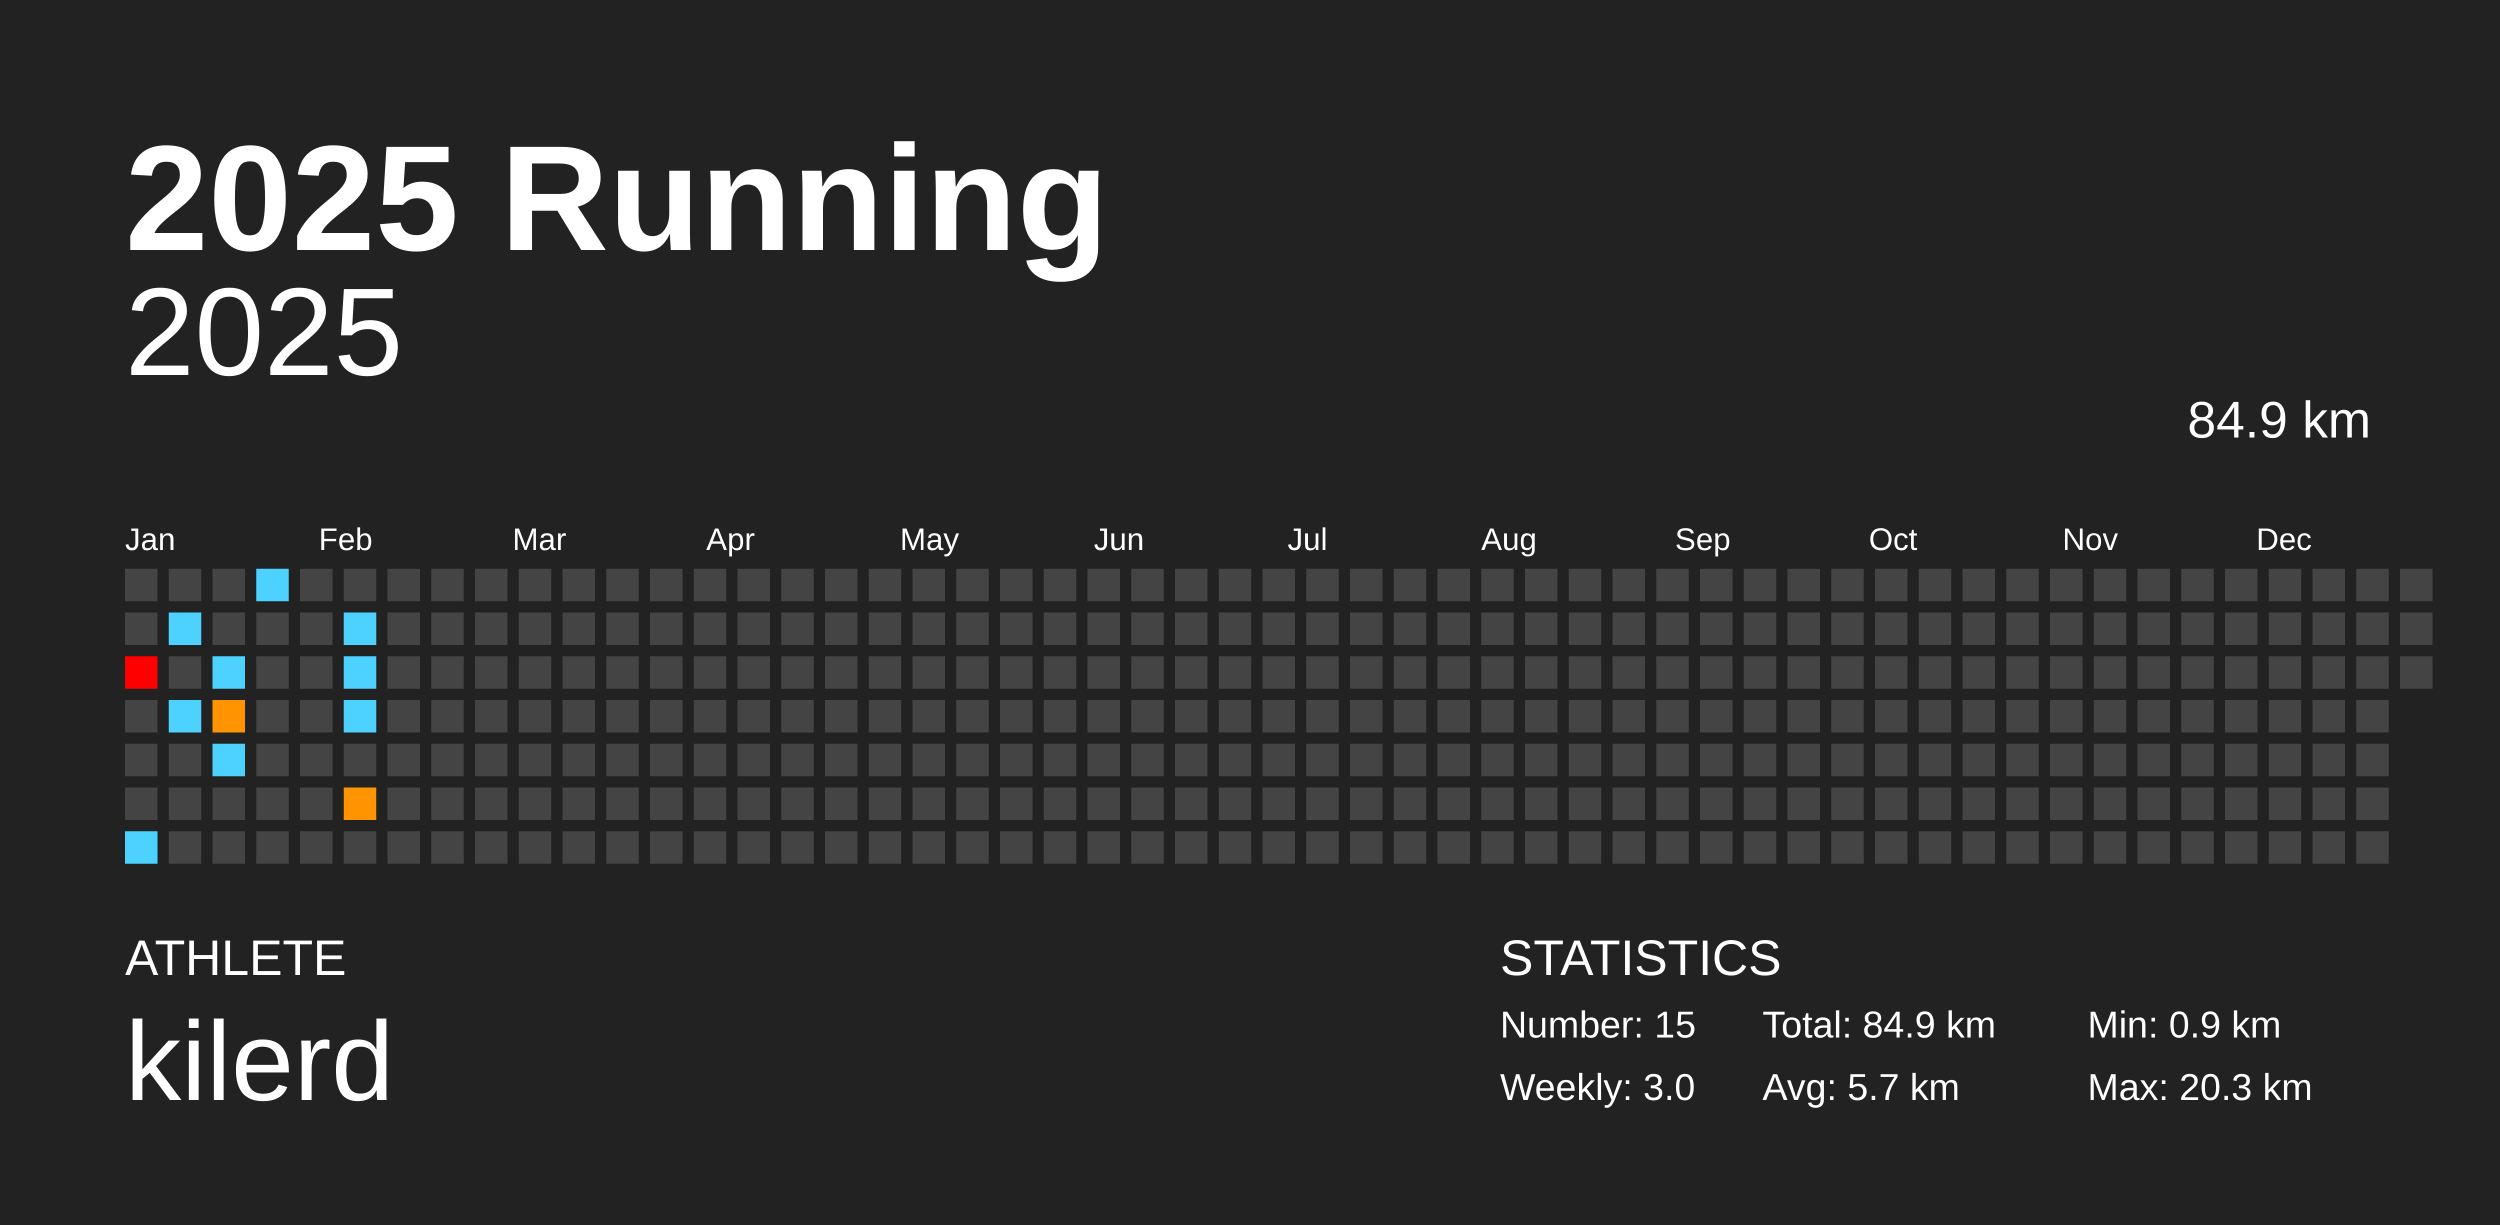
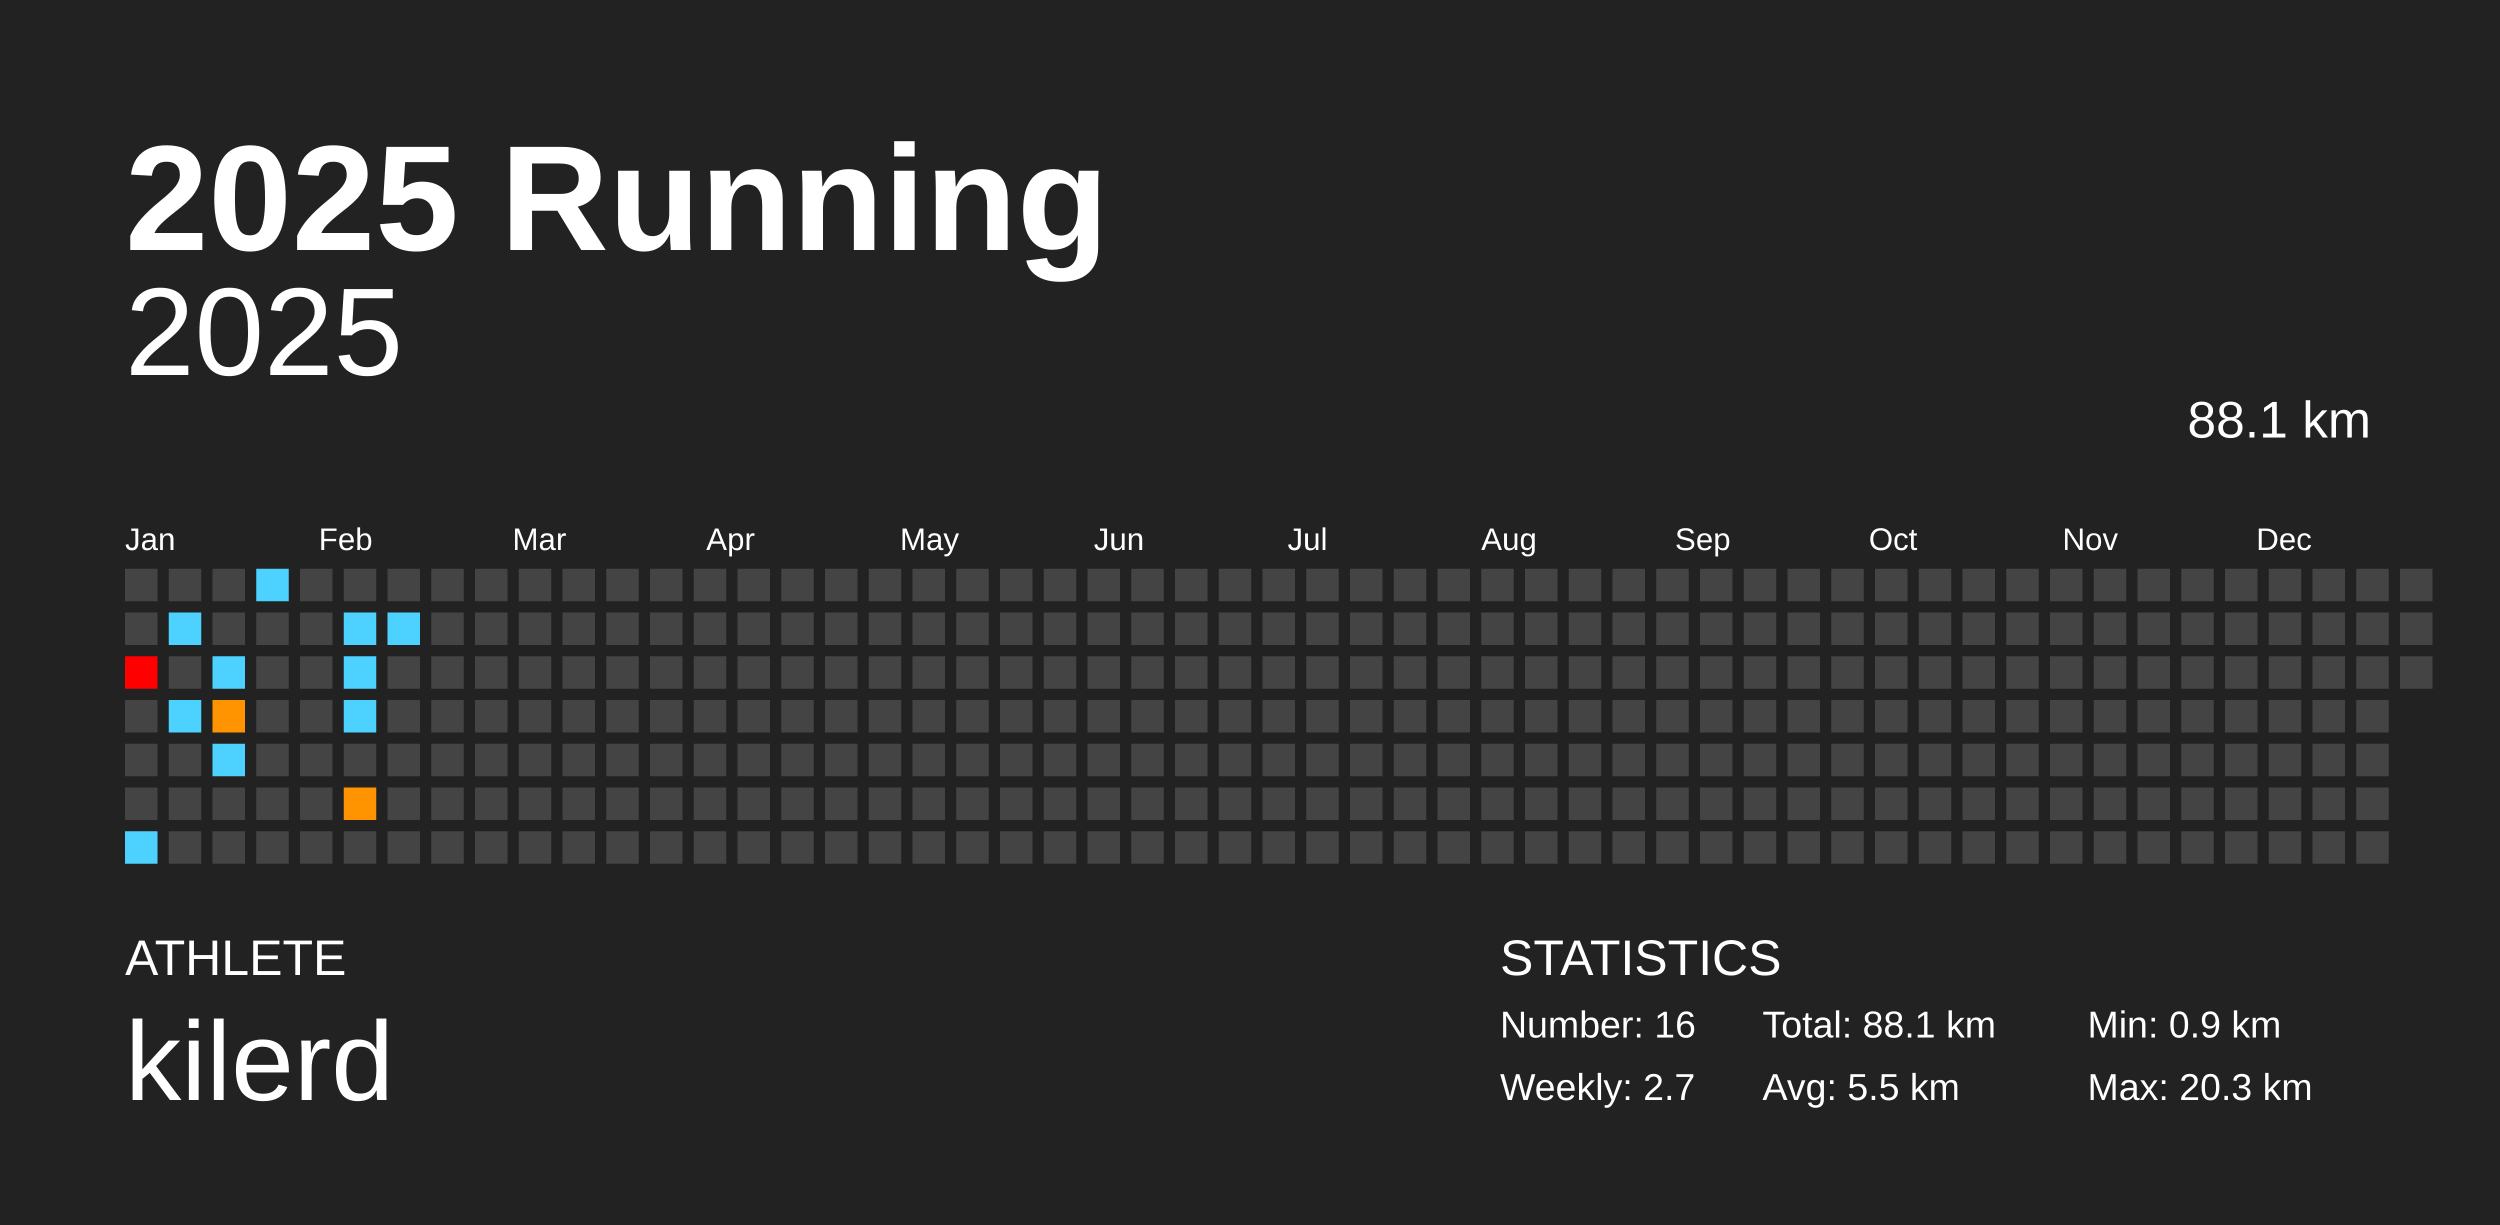
<svg xmlns="http://www.w3.org/2000/svg" baseProfile="full" height="98mm" version="1.1" viewBox="0,0,200,98" width="200mm">
  <defs />
  <rect fill="#222222" height="98" width="200" x="0" y="0" />
  <text fill="#FFFFFF" style="font-size:12px; font-family:Arial; font-weight:bold;" x="10" y="20">2025 Running</text>
  <text fill="#FFFFFF" style="font-size:4px; font-family:Arial" x="10" y="78">ATHLETE</text>
  <text fill="#FFFFFF" style="font-size:9px; font-family:Arial" x="10" y="88">kilerd</text>
  <text fill="#FFFFFF" style="font-size:4px; font-family:Arial" x="120" y="78">STATISTICS</text>
-   <text fill="#FFFFFF" style="font-size:3px; font-family:Arial" x="120" y="83">Number: 15</text>
-   <text fill="#FFFFFF" style="font-size:3px; font-family:Arial" x="120" y="88">Weekly: 3.0</text>
-   <text fill="#FFFFFF" style="font-size:3px; font-family:Arial" x="141" y="83">Total: 84.9 km</text>
-   <text fill="#FFFFFF" style="font-size:3px; font-family:Arial" x="141" y="88">Avg: 5.7 km</text>
+   <text fill="#FFFFFF" style="font-size:3px; font-family:Arial" x="120" y="83">Number: 16</text>
+   <text fill="#FFFFFF" style="font-size:3px; font-family:Arial" x="120" y="88">Weekly: 2.7</text>
+   <text fill="#FFFFFF" style="font-size:3px; font-family:Arial" x="141" y="83">Total: 88.1 km</text>
+   <text fill="#FFFFFF" style="font-size:3px; font-family:Arial" x="141" y="88">Avg: 5.5 km</text>
  <text fill="#FFFFFF" style="font-size:3px; font-family:Arial" x="167" y="83">Min: 0.9 km</text>
  <text fill="#FFFFFF" style="font-size:3px; font-family:Arial" x="167" y="88">Max: 20.3 km</text>
  <text alignment-baseline="hanging" fill="#FFFFFF" style="font-size:10.0px; font-family:Arial;" x="10" y="30">2025</text>
-   <text alignment-baseline="hanging" fill="#FFFFFF" style="font-size:4.125px; font-family:Arial;" x="175" y="35">84.9 km</text>
+   <text alignment-baseline="hanging" fill="#FFFFFF" style="font-size:4.125px; font-family:Arial;" x="175" y="35">88.1 km</text>
  <text fill="#FFFFFF" style="font-size:2.5px; font-family:Arial" x="10.0" y="44">Jan</text>
  <text fill="#FFFFFF" style="font-size:2.5px; font-family:Arial" x="25.5" y="44">Feb</text>
  <text fill="#FFFFFF" style="font-size:2.5px; font-family:Arial" x="41.0" y="44">Mar</text>
  <text fill="#FFFFFF" style="font-size:2.5px; font-family:Arial" x="56.5" y="44">Apr</text>
  <text fill="#FFFFFF" style="font-size:2.5px; font-family:Arial" x="72.0" y="44">May</text>
  <text fill="#FFFFFF" style="font-size:2.5px; font-family:Arial" x="87.5" y="44">Jun</text>
  <text fill="#FFFFFF" style="font-size:2.5px; font-family:Arial" x="103.0" y="44">Jul</text>
  <text fill="#FFFFFF" style="font-size:2.5px; font-family:Arial" x="118.5" y="44">Aug</text>
  <text fill="#FFFFFF" style="font-size:2.5px; font-family:Arial" x="134.0" y="44">Sep</text>
  <text fill="#FFFFFF" style="font-size:2.5px; font-family:Arial" x="149.5" y="44">Oct</text>
  <text fill="#FFFFFF" style="font-size:2.5px; font-family:Arial" x="165.0" y="44">Nov</text>
  <text fill="#FFFFFF" style="font-size:2.5px; font-family:Arial" x="180.5" y="44">Dec</text>
  <rect fill="#444444" height="2.6" width="2.6" x="10.0" y="45.5" />
  <rect fill="#444444" height="2.6" width="2.6" x="10.0" y="49.0" />
  <rect fill="red" height="2.6" width="2.6" x="10.0" y="52.5" />
  <rect fill="#444444" height="2.6" width="2.6" x="10.0" y="56.0" />
  <rect fill="#444444" height="2.6" width="2.6" x="10.0" y="59.5" />
  <rect fill="#444444" height="2.6" width="2.6" x="10.0" y="63.0" />
  <rect fill="#4dd2ff" height="2.6" width="2.6" x="10.0" y="66.5" />
  <rect fill="#444444" height="2.6" width="2.6" x="13.5" y="45.5" />
  <rect fill="#4dd2ff" height="2.6" width="2.6" x="13.5" y="49.0" />
  <rect fill="#444444" height="2.6" width="2.6" x="13.5" y="52.5" />
  <rect fill="#4dd2ff" height="2.6" width="2.6" x="13.5" y="56.0" />
  <rect fill="#444444" height="2.6" width="2.6" x="13.5" y="59.5" />
  <rect fill="#444444" height="2.6" width="2.6" x="13.5" y="63.0" />
  <rect fill="#444444" height="2.6" width="2.6" x="13.5" y="66.5" />
  <rect fill="#444444" height="2.6" width="2.6" x="17.0" y="45.5" />
  <rect fill="#444444" height="2.6" width="2.6" x="17.0" y="49.0" />
  <rect fill="#4dd2ff" height="2.6" width="2.6" x="17.0" y="52.5" />
  <rect fill="#ff9400" height="2.6" width="2.6" x="17.0" y="56.0" />
  <rect fill="#4dd2ff" height="2.6" width="2.6" x="17.0" y="59.5" />
  <rect fill="#444444" height="2.6" width="2.6" x="17.0" y="63.0" />
  <rect fill="#444444" height="2.6" width="2.6" x="17.0" y="66.5" />
  <rect fill="#4dd2ff" height="2.6" width="2.6" x="20.5" y="45.5" />
  <rect fill="#444444" height="2.6" width="2.6" x="20.5" y="49.0" />
  <rect fill="#444444" height="2.6" width="2.6" x="20.5" y="52.5" />
  <rect fill="#444444" height="2.6" width="2.6" x="20.5" y="56.0" />
  <rect fill="#444444" height="2.6" width="2.6" x="20.5" y="59.5" />
  <rect fill="#444444" height="2.6" width="2.6" x="20.5" y="63.0" />
  <rect fill="#444444" height="2.6" width="2.6" x="20.5" y="66.5" />
  <rect fill="#444444" height="2.6" width="2.6" x="24.0" y="45.5" />
  <rect fill="#444444" height="2.6" width="2.6" x="24.0" y="49.0" />
  <rect fill="#444444" height="2.6" width="2.6" x="24.0" y="52.5" />
  <rect fill="#444444" height="2.6" width="2.6" x="24.0" y="56.0" />
  <rect fill="#444444" height="2.6" width="2.6" x="24.0" y="59.5" />
  <rect fill="#444444" height="2.6" width="2.6" x="24.0" y="63.0" />
  <rect fill="#444444" height="2.6" width="2.6" x="24.0" y="66.5" />
  <rect fill="#444444" height="2.6" width="2.6" x="27.5" y="45.5" />
  <rect fill="#4dd2ff" height="2.6" width="2.6" x="27.5" y="49.0" />
  <rect fill="#4dd2ff" height="2.6" width="2.6" x="27.5" y="52.5" />
  <rect fill="#4dd2ff" height="2.6" width="2.6" x="27.5" y="56.0" />
  <rect fill="#444444" height="2.6" width="2.6" x="27.5" y="59.5" />
  <rect fill="#ff9400" height="2.6" width="2.6" x="27.5" y="63.0" />
  <rect fill="#444444" height="2.6" width="2.6" x="27.5" y="66.5" />
  <rect fill="#444444" height="2.6" width="2.6" x="31.0" y="45.5" />
-   <rect fill="#444444" height="2.6" width="2.6" x="31.0" y="49.0" />
+   <rect fill="#4dd2ff" height="2.6" width="2.6" x="31.0" y="49.0" />
  <rect fill="#444444" height="2.6" width="2.6" x="31.0" y="52.5" />
  <rect fill="#444444" height="2.6" width="2.6" x="31.0" y="56.0" />
  <rect fill="#444444" height="2.6" width="2.6" x="31.0" y="59.5" />
  <rect fill="#444444" height="2.6" width="2.6" x="31.0" y="63.0" />
  <rect fill="#444444" height="2.6" width="2.6" x="31.0" y="66.5" />
  <rect fill="#444444" height="2.6" width="2.6" x="34.5" y="45.5" />
  <rect fill="#444444" height="2.6" width="2.6" x="34.5" y="49.0" />
  <rect fill="#444444" height="2.6" width="2.6" x="34.5" y="52.5" />
  <rect fill="#444444" height="2.6" width="2.6" x="34.5" y="56.0" />
  <rect fill="#444444" height="2.6" width="2.6" x="34.5" y="59.5" />
  <rect fill="#444444" height="2.6" width="2.6" x="34.5" y="63.0" />
  <rect fill="#444444" height="2.6" width="2.6" x="34.5" y="66.5" />
  <rect fill="#444444" height="2.6" width="2.6" x="38.0" y="45.5" />
  <rect fill="#444444" height="2.6" width="2.6" x="38.0" y="49.0" />
  <rect fill="#444444" height="2.6" width="2.6" x="38.0" y="52.5" />
  <rect fill="#444444" height="2.6" width="2.6" x="38.0" y="56.0" />
  <rect fill="#444444" height="2.6" width="2.6" x="38.0" y="59.5" />
  <rect fill="#444444" height="2.6" width="2.6" x="38.0" y="63.0" />
  <rect fill="#444444" height="2.6" width="2.6" x="38.0" y="66.5" />
  <rect fill="#444444" height="2.6" width="2.6" x="41.5" y="45.5" />
  <rect fill="#444444" height="2.6" width="2.6" x="41.5" y="49.0" />
  <rect fill="#444444" height="2.6" width="2.6" x="41.5" y="52.5" />
  <rect fill="#444444" height="2.6" width="2.6" x="41.5" y="56.0" />
  <rect fill="#444444" height="2.6" width="2.6" x="41.5" y="59.5" />
  <rect fill="#444444" height="2.6" width="2.6" x="41.5" y="63.0" />
  <rect fill="#444444" height="2.6" width="2.6" x="41.5" y="66.5" />
  <rect fill="#444444" height="2.6" width="2.6" x="45.0" y="45.5" />
  <rect fill="#444444" height="2.6" width="2.6" x="45.0" y="49.0" />
  <rect fill="#444444" height="2.6" width="2.6" x="45.0" y="52.5" />
  <rect fill="#444444" height="2.6" width="2.6" x="45.0" y="56.0" />
  <rect fill="#444444" height="2.6" width="2.6" x="45.0" y="59.5" />
  <rect fill="#444444" height="2.6" width="2.6" x="45.0" y="63.0" />
  <rect fill="#444444" height="2.6" width="2.6" x="45.0" y="66.5" />
  <rect fill="#444444" height="2.6" width="2.6" x="48.5" y="45.5" />
  <rect fill="#444444" height="2.6" width="2.6" x="48.5" y="49.0" />
  <rect fill="#444444" height="2.6" width="2.6" x="48.5" y="52.5" />
  <rect fill="#444444" height="2.6" width="2.6" x="48.5" y="56.0" />
  <rect fill="#444444" height="2.6" width="2.6" x="48.5" y="59.5" />
  <rect fill="#444444" height="2.6" width="2.6" x="48.5" y="63.0" />
  <rect fill="#444444" height="2.6" width="2.6" x="48.5" y="66.5" />
  <rect fill="#444444" height="2.6" width="2.6" x="52.0" y="45.5" />
  <rect fill="#444444" height="2.6" width="2.6" x="52.0" y="49.0" />
  <rect fill="#444444" height="2.6" width="2.6" x="52.0" y="52.5" />
  <rect fill="#444444" height="2.6" width="2.6" x="52.0" y="56.0" />
  <rect fill="#444444" height="2.6" width="2.6" x="52.0" y="59.5" />
  <rect fill="#444444" height="2.6" width="2.6" x="52.0" y="63.0" />
  <rect fill="#444444" height="2.6" width="2.6" x="52.0" y="66.5" />
  <rect fill="#444444" height="2.6" width="2.6" x="55.5" y="45.5" />
  <rect fill="#444444" height="2.6" width="2.6" x="55.5" y="49.0" />
  <rect fill="#444444" height="2.6" width="2.6" x="55.5" y="52.5" />
  <rect fill="#444444" height="2.6" width="2.6" x="55.5" y="56.0" />
  <rect fill="#444444" height="2.6" width="2.6" x="55.5" y="59.5" />
  <rect fill="#444444" height="2.6" width="2.6" x="55.5" y="63.0" />
  <rect fill="#444444" height="2.6" width="2.6" x="55.5" y="66.5" />
  <rect fill="#444444" height="2.6" width="2.6" x="59.0" y="45.5" />
  <rect fill="#444444" height="2.6" width="2.6" x="59.0" y="49.0" />
  <rect fill="#444444" height="2.6" width="2.6" x="59.0" y="52.5" />
  <rect fill="#444444" height="2.6" width="2.6" x="59.0" y="56.0" />
  <rect fill="#444444" height="2.6" width="2.6" x="59.0" y="59.5" />
  <rect fill="#444444" height="2.6" width="2.6" x="59.0" y="63.0" />
  <rect fill="#444444" height="2.6" width="2.6" x="59.0" y="66.5" />
  <rect fill="#444444" height="2.6" width="2.6" x="62.5" y="45.5" />
  <rect fill="#444444" height="2.6" width="2.6" x="62.5" y="49.0" />
  <rect fill="#444444" height="2.6" width="2.6" x="62.5" y="52.5" />
  <rect fill="#444444" height="2.6" width="2.6" x="62.5" y="56.0" />
  <rect fill="#444444" height="2.6" width="2.6" x="62.5" y="59.5" />
  <rect fill="#444444" height="2.6" width="2.6" x="62.5" y="63.0" />
  <rect fill="#444444" height="2.6" width="2.6" x="62.5" y="66.5" />
  <rect fill="#444444" height="2.6" width="2.6" x="66.0" y="45.5" />
  <rect fill="#444444" height="2.6" width="2.6" x="66.0" y="49.0" />
  <rect fill="#444444" height="2.6" width="2.6" x="66.0" y="52.5" />
  <rect fill="#444444" height="2.6" width="2.6" x="66.0" y="56.0" />
  <rect fill="#444444" height="2.6" width="2.6" x="66.0" y="59.5" />
  <rect fill="#444444" height="2.6" width="2.6" x="66.0" y="63.0" />
  <rect fill="#444444" height="2.6" width="2.6" x="66.0" y="66.5" />
  <rect fill="#444444" height="2.6" width="2.6" x="69.5" y="45.5" />
  <rect fill="#444444" height="2.6" width="2.6" x="69.5" y="49.0" />
  <rect fill="#444444" height="2.6" width="2.6" x="69.5" y="52.5" />
  <rect fill="#444444" height="2.6" width="2.6" x="69.5" y="56.0" />
  <rect fill="#444444" height="2.6" width="2.6" x="69.5" y="59.5" />
  <rect fill="#444444" height="2.6" width="2.6" x="69.5" y="63.0" />
  <rect fill="#444444" height="2.6" width="2.6" x="69.5" y="66.5" />
  <rect fill="#444444" height="2.6" width="2.6" x="73.0" y="45.5" />
  <rect fill="#444444" height="2.6" width="2.6" x="73.0" y="49.0" />
  <rect fill="#444444" height="2.6" width="2.6" x="73.0" y="52.5" />
  <rect fill="#444444" height="2.6" width="2.6" x="73.0" y="56.0" />
  <rect fill="#444444" height="2.6" width="2.6" x="73.0" y="59.5" />
  <rect fill="#444444" height="2.6" width="2.6" x="73.0" y="63.0" />
  <rect fill="#444444" height="2.6" width="2.6" x="73.0" y="66.5" />
  <rect fill="#444444" height="2.6" width="2.6" x="76.5" y="45.5" />
  <rect fill="#444444" height="2.6" width="2.6" x="76.5" y="49.0" />
  <rect fill="#444444" height="2.6" width="2.6" x="76.5" y="52.5" />
  <rect fill="#444444" height="2.6" width="2.6" x="76.5" y="56.0" />
  <rect fill="#444444" height="2.6" width="2.6" x="76.5" y="59.5" />
  <rect fill="#444444" height="2.6" width="2.6" x="76.5" y="63.0" />
  <rect fill="#444444" height="2.6" width="2.6" x="76.5" y="66.5" />
  <rect fill="#444444" height="2.6" width="2.6" x="80.0" y="45.5" />
  <rect fill="#444444" height="2.6" width="2.6" x="80.0" y="49.0" />
  <rect fill="#444444" height="2.6" width="2.6" x="80.0" y="52.5" />
  <rect fill="#444444" height="2.6" width="2.6" x="80.0" y="56.0" />
  <rect fill="#444444" height="2.6" width="2.6" x="80.0" y="59.5" />
  <rect fill="#444444" height="2.6" width="2.6" x="80.0" y="63.0" />
  <rect fill="#444444" height="2.6" width="2.6" x="80.0" y="66.5" />
  <rect fill="#444444" height="2.6" width="2.6" x="83.5" y="45.5" />
  <rect fill="#444444" height="2.6" width="2.6" x="83.5" y="49.0" />
  <rect fill="#444444" height="2.6" width="2.6" x="83.5" y="52.5" />
  <rect fill="#444444" height="2.6" width="2.6" x="83.5" y="56.0" />
  <rect fill="#444444" height="2.6" width="2.6" x="83.5" y="59.5" />
  <rect fill="#444444" height="2.6" width="2.6" x="83.5" y="63.0" />
  <rect fill="#444444" height="2.6" width="2.6" x="83.5" y="66.5" />
  <rect fill="#444444" height="2.6" width="2.6" x="87.0" y="45.5" />
  <rect fill="#444444" height="2.6" width="2.6" x="87.0" y="49.0" />
  <rect fill="#444444" height="2.6" width="2.6" x="87.0" y="52.5" />
  <rect fill="#444444" height="2.6" width="2.6" x="87.0" y="56.0" />
  <rect fill="#444444" height="2.6" width="2.6" x="87.0" y="59.5" />
  <rect fill="#444444" height="2.6" width="2.6" x="87.0" y="63.0" />
  <rect fill="#444444" height="2.6" width="2.6" x="87.0" y="66.5" />
  <rect fill="#444444" height="2.6" width="2.6" x="90.5" y="45.5" />
  <rect fill="#444444" height="2.6" width="2.6" x="90.5" y="49.0" />
  <rect fill="#444444" height="2.6" width="2.6" x="90.5" y="52.5" />
  <rect fill="#444444" height="2.6" width="2.6" x="90.5" y="56.0" />
  <rect fill="#444444" height="2.6" width="2.6" x="90.5" y="59.5" />
  <rect fill="#444444" height="2.6" width="2.6" x="90.5" y="63.0" />
  <rect fill="#444444" height="2.6" width="2.6" x="90.5" y="66.5" />
  <rect fill="#444444" height="2.6" width="2.6" x="94.0" y="45.5" />
  <rect fill="#444444" height="2.6" width="2.6" x="94.0" y="49.0" />
  <rect fill="#444444" height="2.6" width="2.6" x="94.0" y="52.5" />
  <rect fill="#444444" height="2.6" width="2.6" x="94.0" y="56.0" />
  <rect fill="#444444" height="2.6" width="2.6" x="94.0" y="59.5" />
  <rect fill="#444444" height="2.6" width="2.6" x="94.0" y="63.0" />
  <rect fill="#444444" height="2.6" width="2.6" x="94.0" y="66.5" />
  <rect fill="#444444" height="2.6" width="2.6" x="97.5" y="45.5" />
  <rect fill="#444444" height="2.6" width="2.6" x="97.5" y="49.0" />
  <rect fill="#444444" height="2.6" width="2.6" x="97.5" y="52.5" />
  <rect fill="#444444" height="2.6" width="2.6" x="97.5" y="56.0" />
  <rect fill="#444444" height="2.6" width="2.6" x="97.5" y="59.5" />
  <rect fill="#444444" height="2.6" width="2.6" x="97.5" y="63.0" />
  <rect fill="#444444" height="2.6" width="2.6" x="97.5" y="66.5" />
  <rect fill="#444444" height="2.6" width="2.6" x="101.0" y="45.5" />
  <rect fill="#444444" height="2.6" width="2.6" x="101.0" y="49.0" />
  <rect fill="#444444" height="2.6" width="2.6" x="101.0" y="52.5" />
  <rect fill="#444444" height="2.6" width="2.6" x="101.0" y="56.0" />
  <rect fill="#444444" height="2.6" width="2.6" x="101.0" y="59.5" />
  <rect fill="#444444" height="2.6" width="2.6" x="101.0" y="63.0" />
  <rect fill="#444444" height="2.6" width="2.6" x="101.0" y="66.5" />
  <rect fill="#444444" height="2.6" width="2.6" x="104.5" y="45.5" />
  <rect fill="#444444" height="2.6" width="2.6" x="104.5" y="49.0" />
  <rect fill="#444444" height="2.6" width="2.6" x="104.5" y="52.5" />
  <rect fill="#444444" height="2.6" width="2.6" x="104.5" y="56.0" />
  <rect fill="#444444" height="2.6" width="2.6" x="104.5" y="59.5" />
  <rect fill="#444444" height="2.6" width="2.6" x="104.5" y="63.0" />
  <rect fill="#444444" height="2.6" width="2.6" x="104.5" y="66.5" />
  <rect fill="#444444" height="2.6" width="2.6" x="108.0" y="45.5" />
  <rect fill="#444444" height="2.6" width="2.6" x="108.0" y="49.0" />
  <rect fill="#444444" height="2.6" width="2.6" x="108.0" y="52.5" />
  <rect fill="#444444" height="2.6" width="2.6" x="108.0" y="56.0" />
  <rect fill="#444444" height="2.6" width="2.6" x="108.0" y="59.5" />
  <rect fill="#444444" height="2.6" width="2.6" x="108.0" y="63.0" />
  <rect fill="#444444" height="2.6" width="2.6" x="108.0" y="66.5" />
  <rect fill="#444444" height="2.6" width="2.6" x="111.5" y="45.5" />
  <rect fill="#444444" height="2.6" width="2.6" x="111.5" y="49.0" />
  <rect fill="#444444" height="2.6" width="2.6" x="111.5" y="52.5" />
  <rect fill="#444444" height="2.6" width="2.6" x="111.5" y="56.0" />
  <rect fill="#444444" height="2.6" width="2.6" x="111.5" y="59.5" />
  <rect fill="#444444" height="2.6" width="2.6" x="111.5" y="63.0" />
  <rect fill="#444444" height="2.6" width="2.6" x="111.5" y="66.5" />
  <rect fill="#444444" height="2.6" width="2.6" x="115.0" y="45.5" />
  <rect fill="#444444" height="2.6" width="2.6" x="115.0" y="49.0" />
  <rect fill="#444444" height="2.6" width="2.6" x="115.0" y="52.5" />
  <rect fill="#444444" height="2.6" width="2.6" x="115.0" y="56.0" />
  <rect fill="#444444" height="2.6" width="2.6" x="115.0" y="59.5" />
  <rect fill="#444444" height="2.6" width="2.6" x="115.0" y="63.0" />
  <rect fill="#444444" height="2.6" width="2.6" x="115.0" y="66.5" />
  <rect fill="#444444" height="2.6" width="2.6" x="118.5" y="45.5" />
  <rect fill="#444444" height="2.6" width="2.6" x="118.5" y="49.0" />
  <rect fill="#444444" height="2.6" width="2.6" x="118.5" y="52.5" />
  <rect fill="#444444" height="2.6" width="2.6" x="118.5" y="56.0" />
  <rect fill="#444444" height="2.6" width="2.6" x="118.5" y="59.5" />
  <rect fill="#444444" height="2.6" width="2.6" x="118.5" y="63.0" />
  <rect fill="#444444" height="2.6" width="2.6" x="118.5" y="66.5" />
  <rect fill="#444444" height="2.6" width="2.6" x="122.0" y="45.5" />
  <rect fill="#444444" height="2.6" width="2.6" x="122.0" y="49.0" />
  <rect fill="#444444" height="2.6" width="2.6" x="122.0" y="52.5" />
  <rect fill="#444444" height="2.6" width="2.6" x="122.0" y="56.0" />
  <rect fill="#444444" height="2.6" width="2.6" x="122.0" y="59.5" />
  <rect fill="#444444" height="2.6" width="2.6" x="122.0" y="63.0" />
  <rect fill="#444444" height="2.6" width="2.6" x="122.0" y="66.5" />
  <rect fill="#444444" height="2.6" width="2.6" x="125.5" y="45.5" />
  <rect fill="#444444" height="2.6" width="2.6" x="125.5" y="49.0" />
  <rect fill="#444444" height="2.6" width="2.6" x="125.5" y="52.5" />
  <rect fill="#444444" height="2.6" width="2.6" x="125.5" y="56.0" />
  <rect fill="#444444" height="2.6" width="2.6" x="125.5" y="59.5" />
  <rect fill="#444444" height="2.6" width="2.6" x="125.5" y="63.0" />
  <rect fill="#444444" height="2.6" width="2.6" x="125.5" y="66.5" />
  <rect fill="#444444" height="2.6" width="2.6" x="129.0" y="45.5" />
  <rect fill="#444444" height="2.6" width="2.6" x="129.0" y="49.0" />
  <rect fill="#444444" height="2.6" width="2.6" x="129.0" y="52.5" />
  <rect fill="#444444" height="2.6" width="2.6" x="129.0" y="56.0" />
  <rect fill="#444444" height="2.6" width="2.6" x="129.0" y="59.5" />
  <rect fill="#444444" height="2.6" width="2.6" x="129.0" y="63.0" />
  <rect fill="#444444" height="2.6" width="2.6" x="129.0" y="66.5" />
  <rect fill="#444444" height="2.6" width="2.6" x="132.5" y="45.5" />
  <rect fill="#444444" height="2.6" width="2.6" x="132.5" y="49.0" />
  <rect fill="#444444" height="2.6" width="2.6" x="132.5" y="52.5" />
  <rect fill="#444444" height="2.6" width="2.6" x="132.5" y="56.0" />
  <rect fill="#444444" height="2.6" width="2.6" x="132.5" y="59.5" />
  <rect fill="#444444" height="2.6" width="2.6" x="132.5" y="63.0" />
  <rect fill="#444444" height="2.6" width="2.6" x="132.5" y="66.5" />
  <rect fill="#444444" height="2.6" width="2.6" x="136.0" y="45.5" />
  <rect fill="#444444" height="2.6" width="2.6" x="136.0" y="49.0" />
  <rect fill="#444444" height="2.6" width="2.6" x="136.0" y="52.5" />
  <rect fill="#444444" height="2.6" width="2.6" x="136.0" y="56.0" />
  <rect fill="#444444" height="2.6" width="2.6" x="136.0" y="59.5" />
  <rect fill="#444444" height="2.6" width="2.6" x="136.0" y="63.0" />
  <rect fill="#444444" height="2.6" width="2.6" x="136.0" y="66.5" />
  <rect fill="#444444" height="2.6" width="2.6" x="139.5" y="45.5" />
  <rect fill="#444444" height="2.6" width="2.6" x="139.5" y="49.0" />
  <rect fill="#444444" height="2.6" width="2.6" x="139.5" y="52.5" />
  <rect fill="#444444" height="2.6" width="2.6" x="139.5" y="56.0" />
  <rect fill="#444444" height="2.6" width="2.6" x="139.5" y="59.5" />
  <rect fill="#444444" height="2.6" width="2.6" x="139.5" y="63.0" />
  <rect fill="#444444" height="2.6" width="2.6" x="139.5" y="66.5" />
  <rect fill="#444444" height="2.6" width="2.6" x="143.0" y="45.5" />
  <rect fill="#444444" height="2.6" width="2.6" x="143.0" y="49.0" />
  <rect fill="#444444" height="2.6" width="2.6" x="143.0" y="52.5" />
  <rect fill="#444444" height="2.6" width="2.6" x="143.0" y="56.0" />
  <rect fill="#444444" height="2.6" width="2.6" x="143.0" y="59.5" />
  <rect fill="#444444" height="2.6" width="2.6" x="143.0" y="63.0" />
  <rect fill="#444444" height="2.6" width="2.6" x="143.0" y="66.5" />
  <rect fill="#444444" height="2.6" width="2.6" x="146.5" y="45.5" />
  <rect fill="#444444" height="2.6" width="2.6" x="146.5" y="49.0" />
  <rect fill="#444444" height="2.6" width="2.6" x="146.5" y="52.5" />
  <rect fill="#444444" height="2.6" width="2.6" x="146.5" y="56.0" />
  <rect fill="#444444" height="2.6" width="2.6" x="146.5" y="59.5" />
  <rect fill="#444444" height="2.6" width="2.6" x="146.5" y="63.0" />
  <rect fill="#444444" height="2.6" width="2.6" x="146.5" y="66.5" />
  <rect fill="#444444" height="2.6" width="2.6" x="150.0" y="45.5" />
  <rect fill="#444444" height="2.6" width="2.6" x="150.0" y="49.0" />
  <rect fill="#444444" height="2.6" width="2.6" x="150.0" y="52.5" />
  <rect fill="#444444" height="2.6" width="2.6" x="150.0" y="56.0" />
  <rect fill="#444444" height="2.6" width="2.6" x="150.0" y="59.5" />
  <rect fill="#444444" height="2.6" width="2.6" x="150.0" y="63.0" />
  <rect fill="#444444" height="2.6" width="2.6" x="150.0" y="66.5" />
  <rect fill="#444444" height="2.6" width="2.6" x="153.5" y="45.5" />
  <rect fill="#444444" height="2.6" width="2.6" x="153.5" y="49.0" />
  <rect fill="#444444" height="2.6" width="2.6" x="153.5" y="52.5" />
  <rect fill="#444444" height="2.6" width="2.6" x="153.5" y="56.0" />
  <rect fill="#444444" height="2.6" width="2.6" x="153.5" y="59.5" />
  <rect fill="#444444" height="2.6" width="2.6" x="153.5" y="63.0" />
  <rect fill="#444444" height="2.6" width="2.6" x="153.5" y="66.5" />
  <rect fill="#444444" height="2.6" width="2.6" x="157.0" y="45.5" />
  <rect fill="#444444" height="2.6" width="2.6" x="157.0" y="49.0" />
  <rect fill="#444444" height="2.6" width="2.6" x="157.0" y="52.5" />
  <rect fill="#444444" height="2.6" width="2.6" x="157.0" y="56.0" />
  <rect fill="#444444" height="2.6" width="2.6" x="157.0" y="59.5" />
  <rect fill="#444444" height="2.6" width="2.6" x="157.0" y="63.0" />
  <rect fill="#444444" height="2.6" width="2.6" x="157.0" y="66.5" />
  <rect fill="#444444" height="2.6" width="2.6" x="160.5" y="45.5" />
  <rect fill="#444444" height="2.6" width="2.6" x="160.5" y="49.0" />
  <rect fill="#444444" height="2.6" width="2.6" x="160.5" y="52.5" />
  <rect fill="#444444" height="2.6" width="2.6" x="160.5" y="56.0" />
  <rect fill="#444444" height="2.6" width="2.6" x="160.5" y="59.5" />
  <rect fill="#444444" height="2.6" width="2.6" x="160.5" y="63.0" />
  <rect fill="#444444" height="2.6" width="2.6" x="160.5" y="66.5" />
  <rect fill="#444444" height="2.6" width="2.6" x="164.0" y="45.5" />
  <rect fill="#444444" height="2.6" width="2.6" x="164.0" y="49.0" />
  <rect fill="#444444" height="2.6" width="2.6" x="164.0" y="52.5" />
  <rect fill="#444444" height="2.6" width="2.6" x="164.0" y="56.0" />
  <rect fill="#444444" height="2.6" width="2.6" x="164.0" y="59.5" />
  <rect fill="#444444" height="2.6" width="2.6" x="164.0" y="63.0" />
  <rect fill="#444444" height="2.6" width="2.6" x="164.0" y="66.5" />
  <rect fill="#444444" height="2.6" width="2.6" x="167.5" y="45.5" />
  <rect fill="#444444" height="2.6" width="2.6" x="167.5" y="49.0" />
  <rect fill="#444444" height="2.6" width="2.6" x="167.5" y="52.5" />
  <rect fill="#444444" height="2.6" width="2.6" x="167.5" y="56.0" />
  <rect fill="#444444" height="2.6" width="2.6" x="167.5" y="59.5" />
  <rect fill="#444444" height="2.6" width="2.6" x="167.5" y="63.0" />
  <rect fill="#444444" height="2.6" width="2.6" x="167.5" y="66.5" />
  <rect fill="#444444" height="2.6" width="2.6" x="171.0" y="45.5" />
  <rect fill="#444444" height="2.6" width="2.6" x="171.0" y="49.0" />
  <rect fill="#444444" height="2.6" width="2.6" x="171.0" y="52.5" />
  <rect fill="#444444" height="2.6" width="2.6" x="171.0" y="56.0" />
  <rect fill="#444444" height="2.6" width="2.6" x="171.0" y="59.5" />
  <rect fill="#444444" height="2.6" width="2.6" x="171.0" y="63.0" />
  <rect fill="#444444" height="2.6" width="2.6" x="171.0" y="66.5" />
  <rect fill="#444444" height="2.6" width="2.6" x="174.5" y="45.5" />
  <rect fill="#444444" height="2.6" width="2.6" x="174.5" y="49.0" />
  <rect fill="#444444" height="2.6" width="2.6" x="174.5" y="52.5" />
  <rect fill="#444444" height="2.6" width="2.6" x="174.5" y="56.0" />
  <rect fill="#444444" height="2.6" width="2.6" x="174.5" y="59.5" />
  <rect fill="#444444" height="2.6" width="2.6" x="174.5" y="63.0" />
  <rect fill="#444444" height="2.6" width="2.6" x="174.5" y="66.5" />
  <rect fill="#444444" height="2.6" width="2.6" x="178.0" y="45.5" />
  <rect fill="#444444" height="2.6" width="2.6" x="178.0" y="49.0" />
  <rect fill="#444444" height="2.6" width="2.6" x="178.0" y="52.5" />
  <rect fill="#444444" height="2.6" width="2.6" x="178.0" y="56.0" />
  <rect fill="#444444" height="2.6" width="2.6" x="178.0" y="59.5" />
  <rect fill="#444444" height="2.6" width="2.6" x="178.0" y="63.0" />
  <rect fill="#444444" height="2.6" width="2.6" x="178.0" y="66.5" />
  <rect fill="#444444" height="2.6" width="2.6" x="181.5" y="45.5" />
  <rect fill="#444444" height="2.6" width="2.6" x="181.5" y="49.0" />
  <rect fill="#444444" height="2.6" width="2.6" x="181.5" y="52.5" />
  <rect fill="#444444" height="2.6" width="2.6" x="181.5" y="56.0" />
  <rect fill="#444444" height="2.6" width="2.6" x="181.5" y="59.5" />
  <rect fill="#444444" height="2.6" width="2.6" x="181.5" y="63.0" />
  <rect fill="#444444" height="2.6" width="2.6" x="181.5" y="66.5" />
  <rect fill="#444444" height="2.6" width="2.6" x="185.0" y="45.5" />
  <rect fill="#444444" height="2.6" width="2.6" x="185.0" y="49.0" />
  <rect fill="#444444" height="2.6" width="2.6" x="185.0" y="52.5" />
  <rect fill="#444444" height="2.6" width="2.6" x="185.0" y="56.0" />
  <rect fill="#444444" height="2.6" width="2.6" x="185.0" y="59.5" />
  <rect fill="#444444" height="2.6" width="2.6" x="185.0" y="63.0" />
  <rect fill="#444444" height="2.6" width="2.6" x="185.0" y="66.5" />
  <rect fill="#444444" height="2.6" width="2.6" x="188.5" y="45.5" />
  <rect fill="#444444" height="2.6" width="2.6" x="188.5" y="49.0" />
  <rect fill="#444444" height="2.6" width="2.6" x="188.5" y="52.5" />
  <rect fill="#444444" height="2.6" width="2.6" x="188.5" y="56.0" />
  <rect fill="#444444" height="2.6" width="2.6" x="188.5" y="59.5" />
  <rect fill="#444444" height="2.6" width="2.6" x="188.5" y="63.0" />
  <rect fill="#444444" height="2.6" width="2.6" x="188.5" y="66.5" />
  <rect fill="#444444" height="2.6" width="2.6" x="192.0" y="45.5" />
  <rect fill="#444444" height="2.6" width="2.6" x="192.0" y="49.0" />
  <rect fill="#444444" height="2.6" width="2.6" x="192.0" y="52.5" />
</svg>
